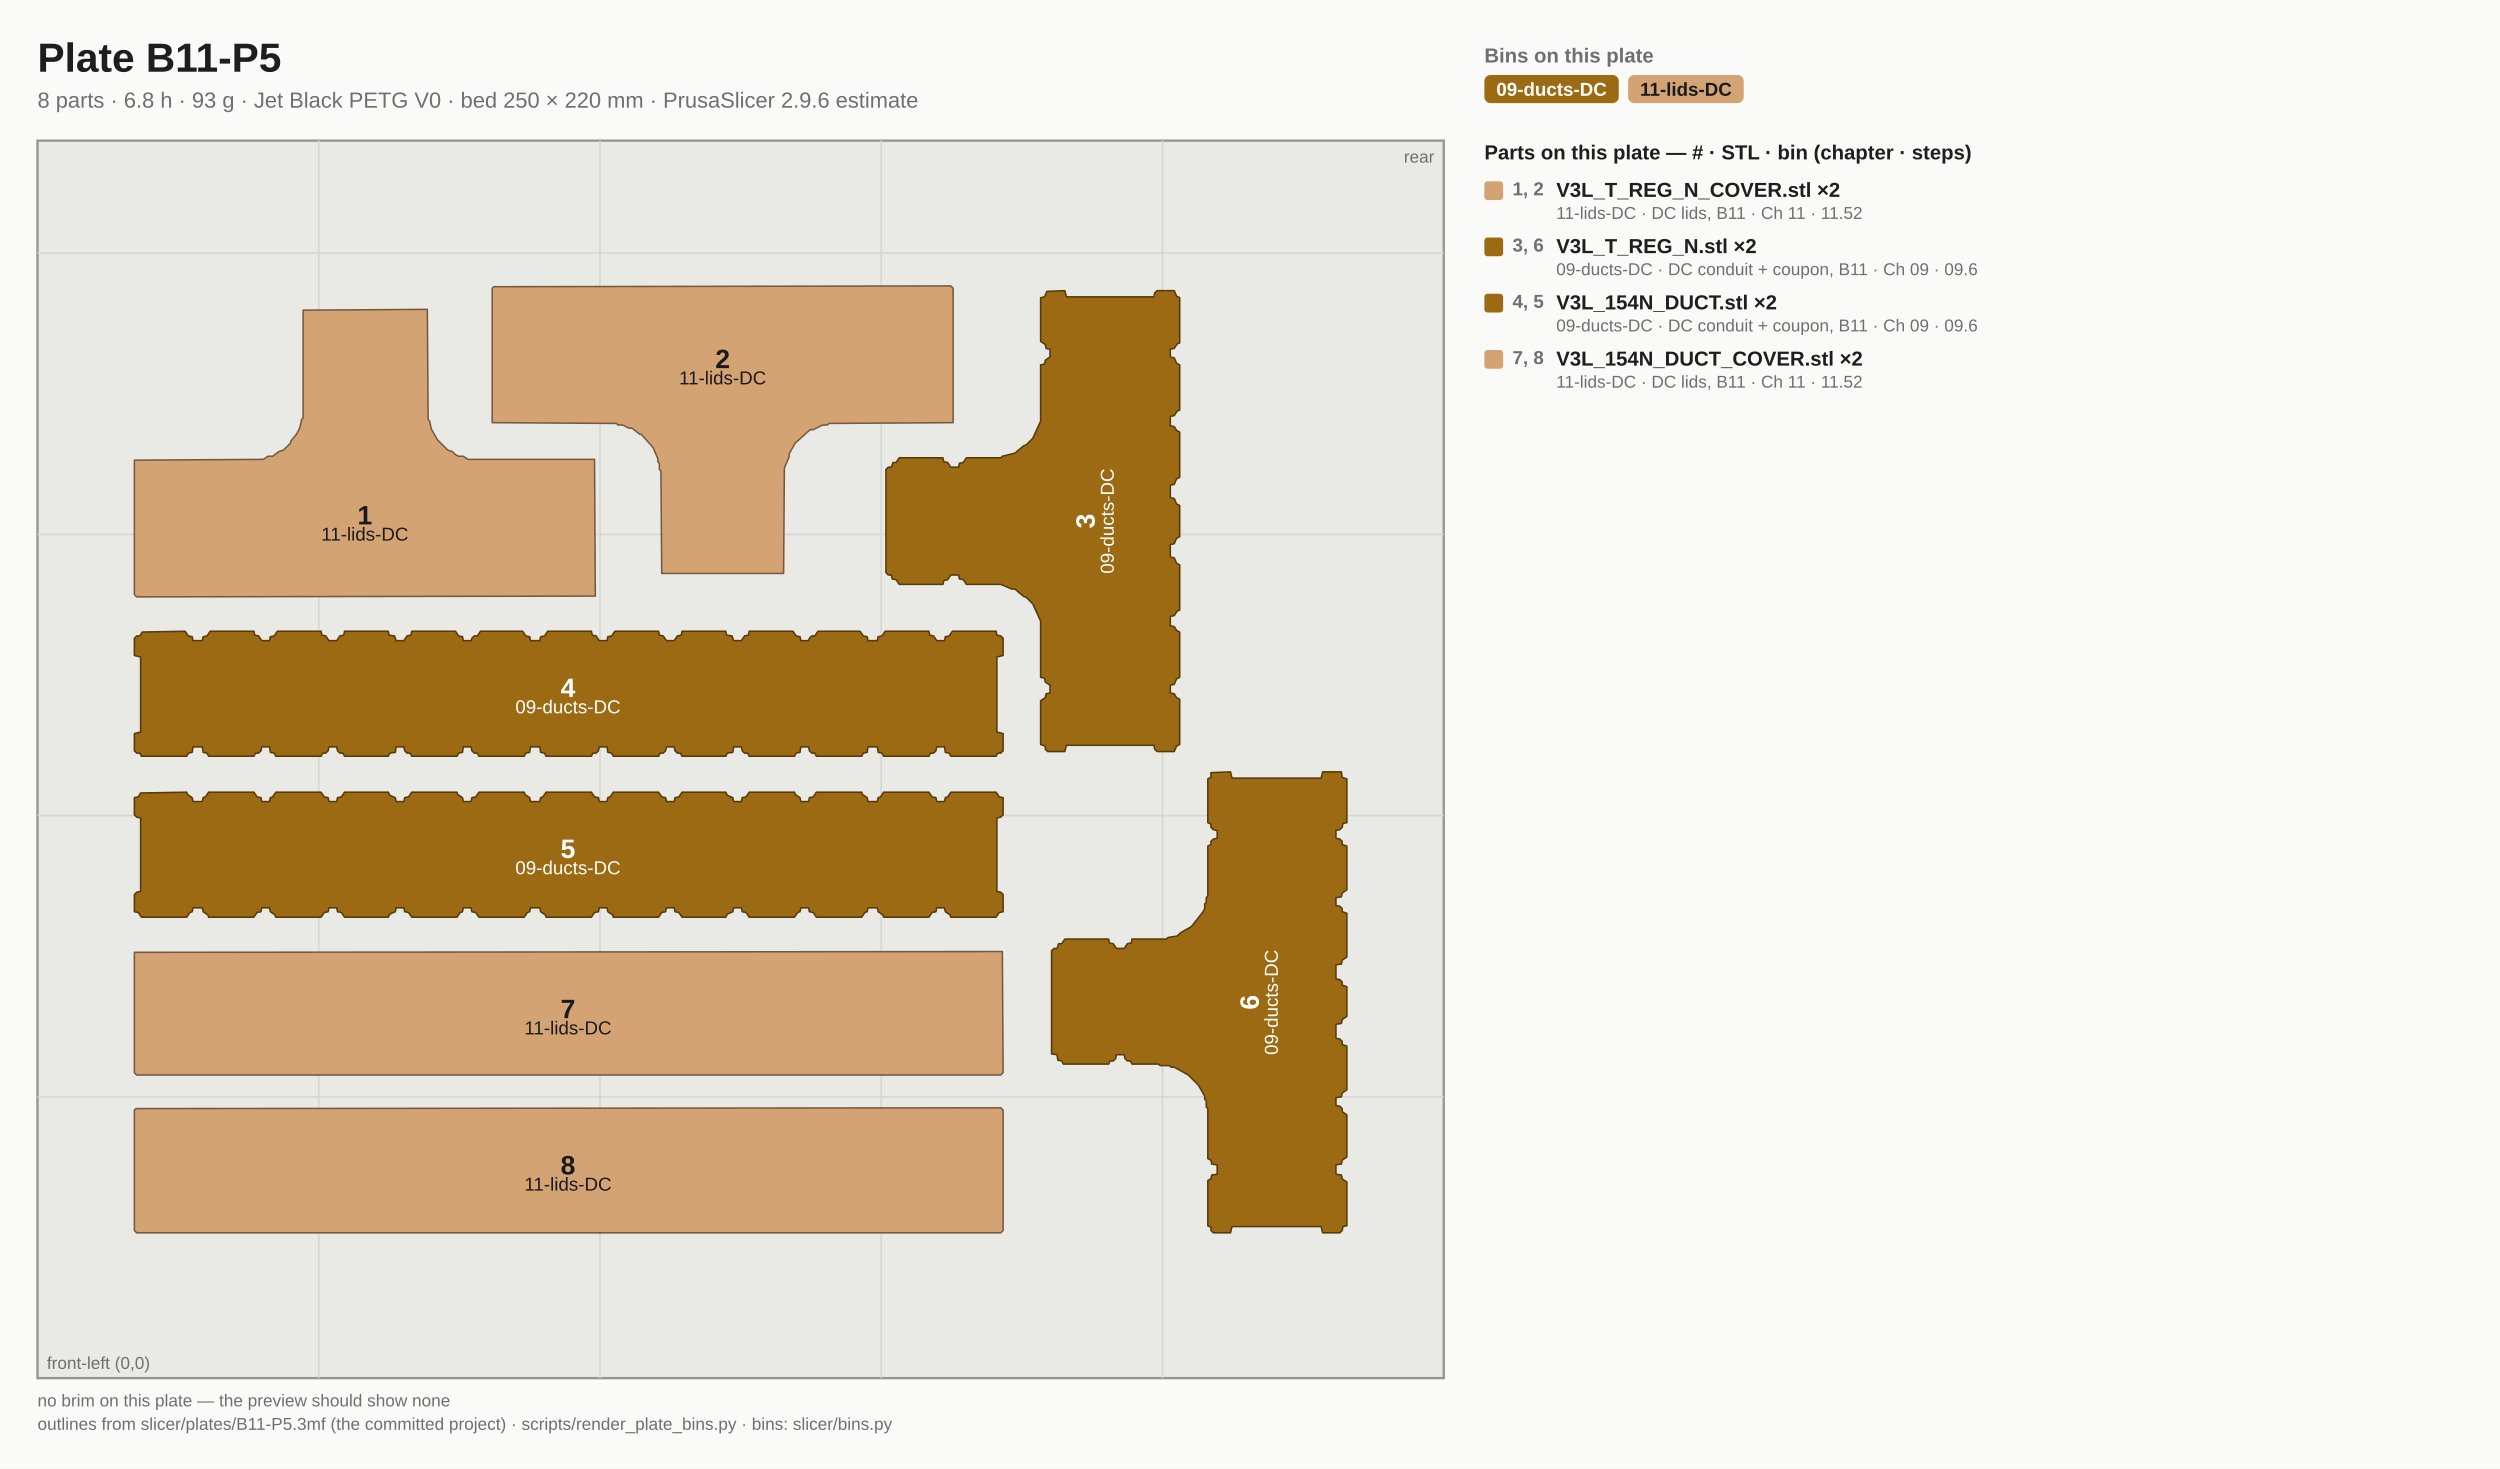
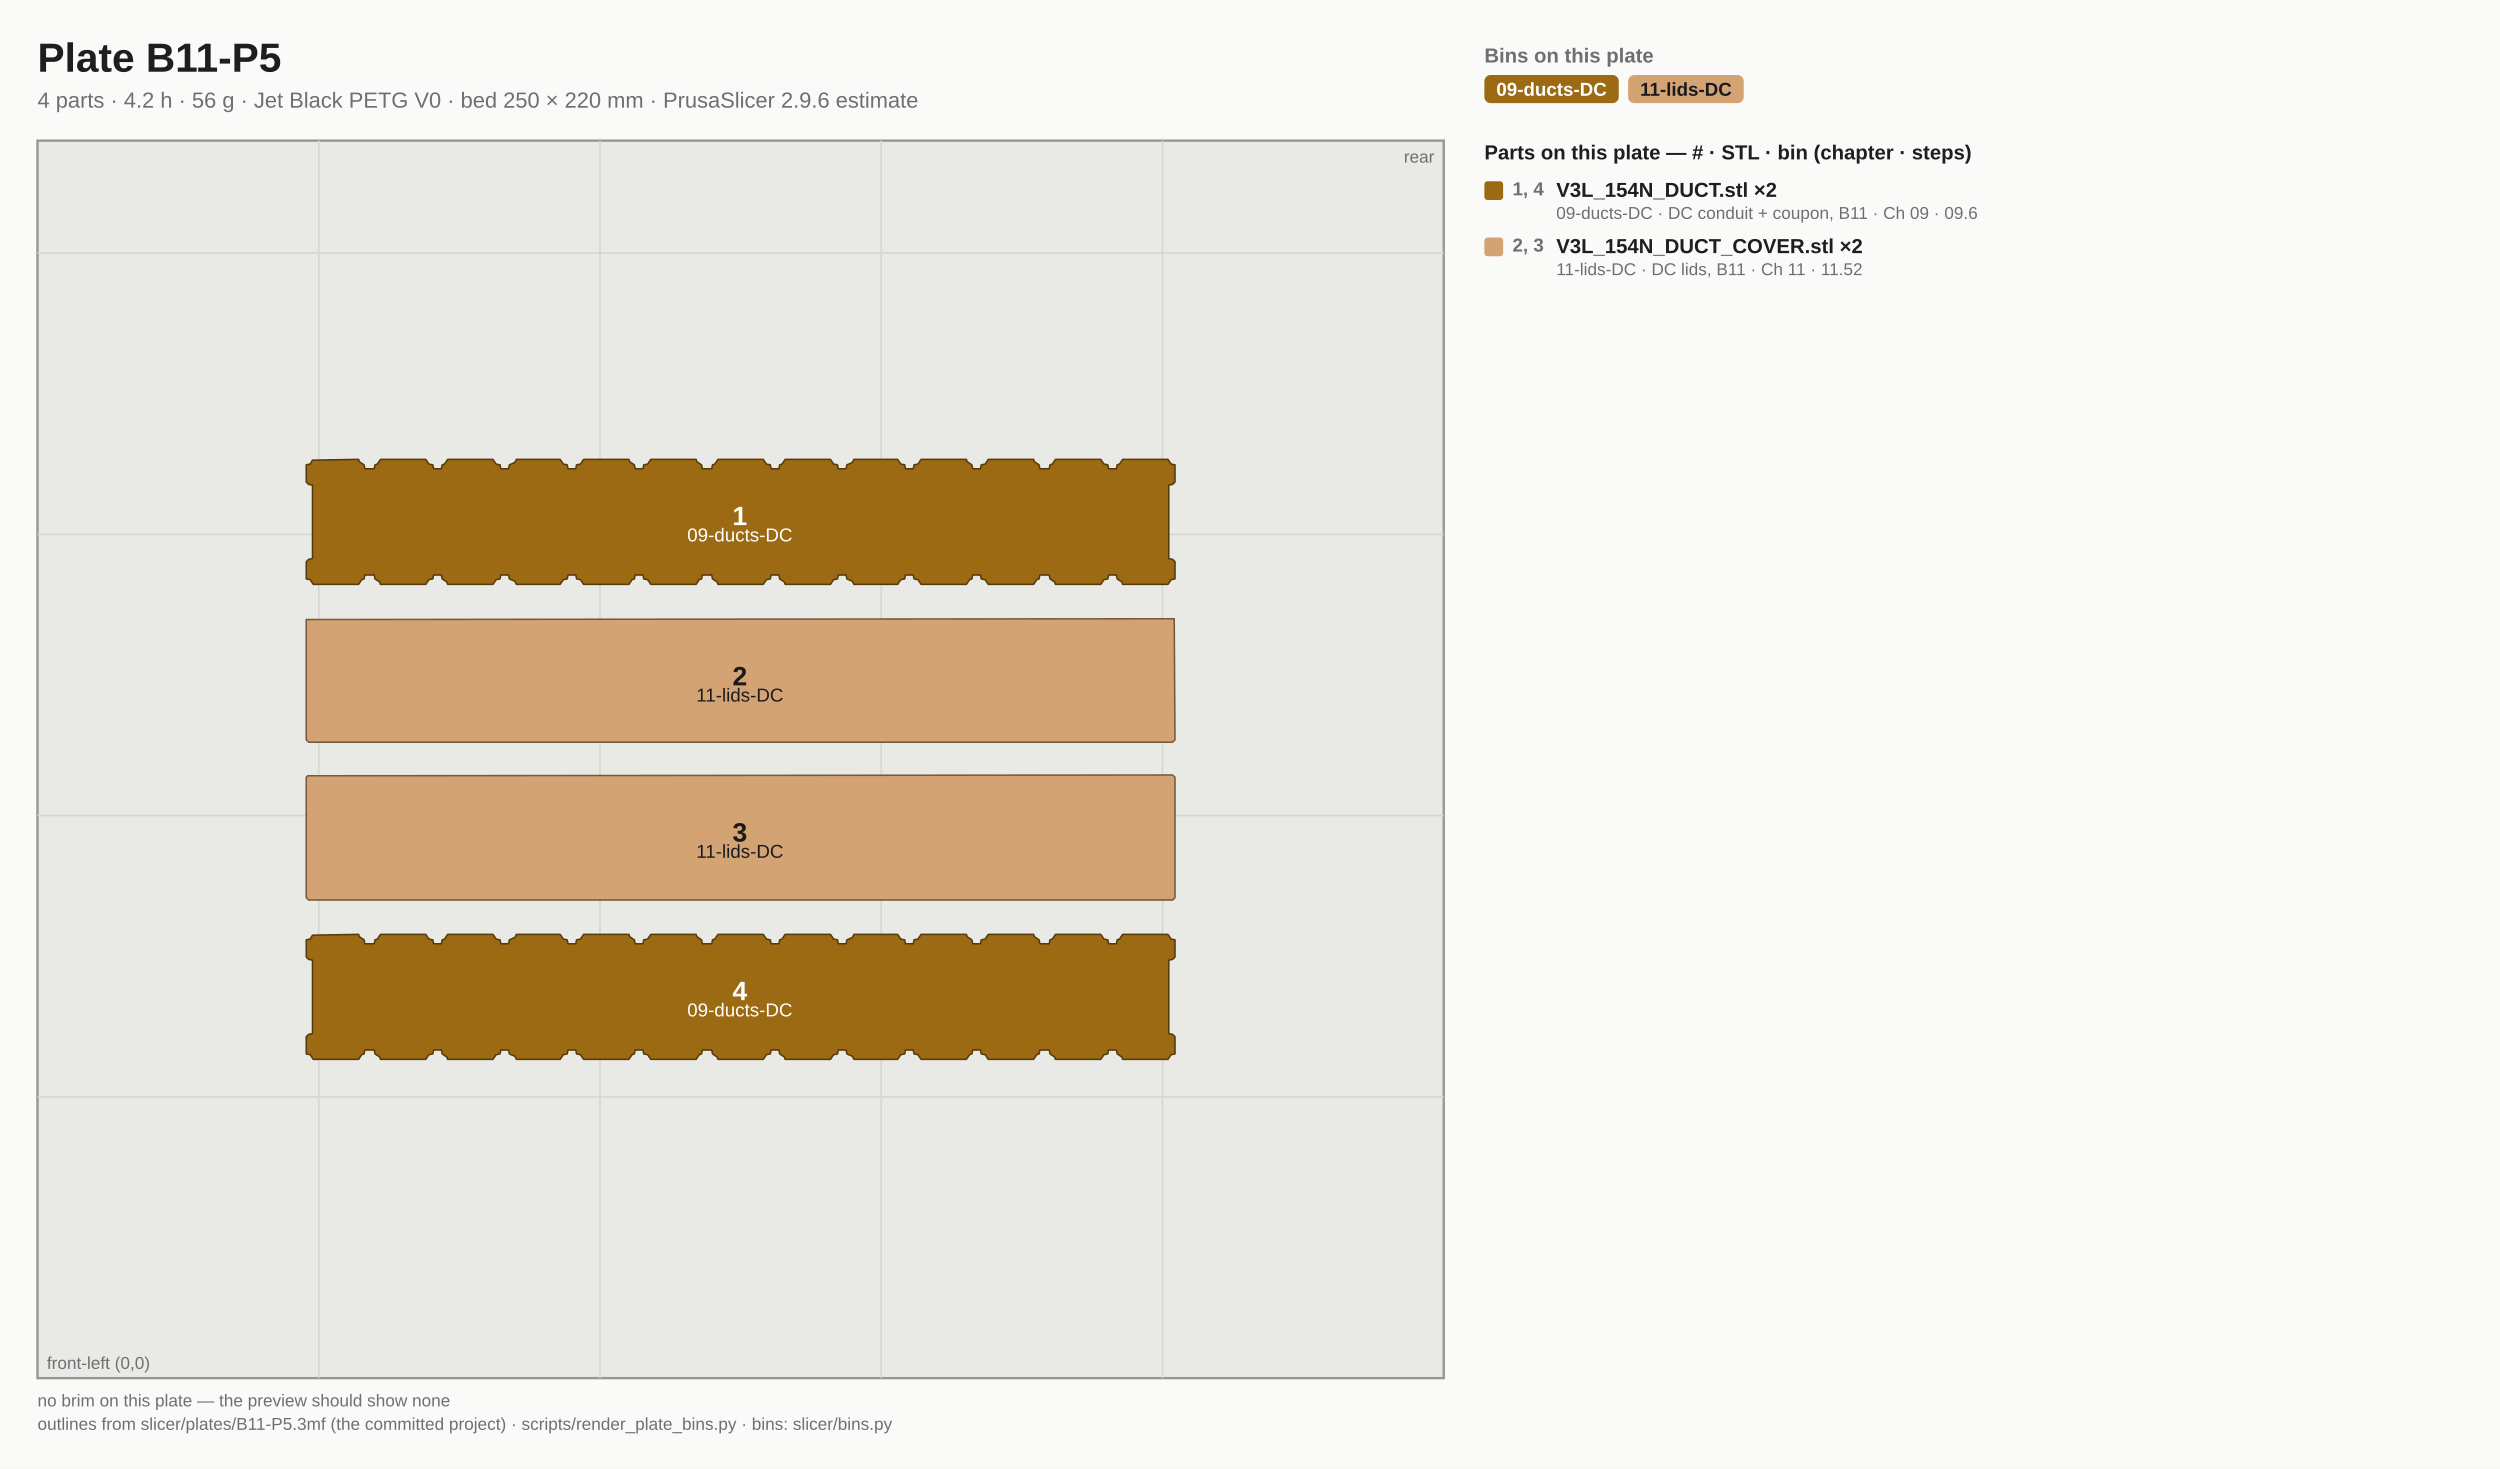
<svg xmlns="http://www.w3.org/2000/svg" width="1600" height="940" viewBox="0 0 1600 940" font-family="Arial, Helvetica, 'DejaVu Sans', sans-serif">
  <rect x="0" y="0" width="1600" height="940" fill="#fafaf9" />
  <text x="24.0" y="45.9" font-size="26" fill="#1e1e20" text-anchor="start" font-weight="bold">Plate B11-P5</text>
-   <text x="24.0" y="68.9" font-size="14" fill="#6e6e73" text-anchor="start">8 parts  ·  6.8 h  ·  93 g  ·  Jet Black PETG V0  ·  bed 250 × 220 mm  ·  PrusaSlicer 2.9.6 estimate</text>
+   <text x="24.0" y="68.9" font-size="14" fill="#6e6e73" text-anchor="start">4 parts  ·  4.2 h  ·  56 g  ·  Jet Black PETG V0  ·  bed 250 × 220 mm  ·  PrusaSlicer 2.9.6 estimate</text>
  <rect x="24.0" y="90.0" width="900.0" height="792.0" fill="#e9e9e6" stroke="#96968f" stroke-width="1.5" />
  <line x1="204.0" y1="90.0" x2="204.0" y2="882.0" stroke="#d5d5d1" stroke-width="1.0" />
  <line x1="384.0" y1="90.0" x2="384.0" y2="882.0" stroke="#d5d5d1" stroke-width="1.0" />
  <line x1="564.0" y1="90.0" x2="564.0" y2="882.0" stroke="#d5d5d1" stroke-width="1.0" />
  <line x1="744.0" y1="90.0" x2="744.0" y2="882.0" stroke="#d5d5d1" stroke-width="1.0" />
  <line x1="24.0" y1="702.0" x2="924.0" y2="702.0" stroke="#d5d5d1" stroke-width="1.0" />
  <line x1="24.0" y1="522.0" x2="924.0" y2="522.0" stroke="#d5d5d1" stroke-width="1.0" />
  <line x1="24.0" y1="342.0" x2="924.0" y2="342.0" stroke="#d5d5d1" stroke-width="1.0" />
  <line x1="24.0" y1="162.0" x2="924.0" y2="162.0" stroke="#d5d5d1" stroke-width="1.0" />
  <text x="30.0" y="876.1" font-size="11" fill="#6e6e73" text-anchor="start">front-left (0,0)</text>
  <text x="918.0" y="104.1" font-size="11" fill="#6e6e73" text-anchor="end">rear</text>
-   <path d="M90.0,507.5 119.5,507.0 120.0,508.5 123.0,510.5 123.5,513.0 129.5,513.0 130.0,510.5 131.5,510.0 133.5,507.0 162.5,507.0 164.5,510.0 167.0,510.5 167.5,513.0 172.5,513.0 173.0,510.5 174.5,510.0 176.5,507.0 205.5,507.0 207.5,510.0 210.0,510.5 210.5,513.0 215.5,513.0 216.0,510.5 218.5,510.0 220.5,507.0 248.5,507.0 249.5,509.0 253.0,510.5 253.5,513.0 258.5,513.0 259.0,510.5 261.5,510.0 263.5,507.0 292.5,507.0 293.0,508.5 296.0,510.5 296.5,513.0 301.5,513.0 302.0,510.5 304.5,510.0 306.5,507.0 335.5,507.0 336.0,508.5 339.0,510.5 339.5,513.0 345.5,513.0 346.0,510.5 347.5,510.0 349.5,507.0 378.5,507.0 380.5,510.0 383.0,510.5 383.5,513.0 388.5,513.0 389.0,510.5 390.5,510.0 392.5,507.0 421.5,507.0 423.5,510.0 426.0,510.5 426.5,513.0 431.5,513.0 432.0,510.5 434.5,510.0 436.5,507.0 464.5,507.0 465.5,509.0 469.0,510.5 469.5,513.0 474.5,513.0 475.0,510.5 477.5,510.0 479.5,507.0 508.5,507.0 509.0,508.5 512.0,510.5 512.5,513.0 517.5,513.0 518.0,510.5 520.5,510.0 522.5,507.0 551.5,507.0 552.0,508.5 555.0,510.5 555.5,513.0 561.5,513.0 562.0,510.5 563.5,510.0 565.5,507.0 594.5,507.0 596.5,510.0 599.0,510.5 599.5,513.0 604.5,513.0 605.0,510.5 606.5,510.0 608.5,507.0 637.5,507.0 639.5,510.0 642.0,510.5 642.0,521.5 640.5,523.0 638.0,523.5 638.0,570.5 640.5,571.0 642.0,572.5 642.0,583.5 639.5,584.0 637.5,587.0 608.5,587.0 608.0,585.5 605.0,583.5 604.5,581.0 599.5,581.0 599.0,583.5 596.5,584.0 594.5,587.0 565.5,587.0 565.0,585.5 562.0,583.5 561.5,581.0 555.5,581.0 555.0,583.5 553.5,584.0 551.5,587.0 522.5,587.0 520.5,584.0 518.0,583.5 517.5,581.0 512.5,581.0 512.0,583.5 510.5,584.0 508.5,587.0 479.5,587.0 477.5,584.0 475.0,583.5 474.5,581.0 469.5,581.0 469.0,583.5 465.5,585.0 464.5,587.0 436.5,587.0 434.5,584.0 432.0,583.5 431.5,581.0 426.5,581.0 426.0,583.5 423.5,584.0 421.5,587.0 392.5,587.0 392.0,585.5 389.0,583.5 388.5,581.0 383.5,581.0 383.0,583.5 380.5,584.0 378.5,587.0 349.5,587.0 349.0,585.5 346.0,583.5 345.5,581.0 339.5,581.0 339.0,583.5 337.5,584.0 335.5,587.0 306.5,587.0 304.5,584.0 302.0,583.5 301.5,581.0 296.5,581.0 296.0,583.5 294.5,584.0 292.5,587.0 263.5,587.0 261.5,584.0 259.0,583.5 258.5,581.0 253.5,581.0 253.0,583.5 249.5,585.0 248.5,587.0 220.5,587.0 218.5,584.0 216.0,583.5 215.5,581.0 210.5,581.0 210.0,583.5 207.5,584.0 205.5,587.0 176.5,587.0 176.0,585.5 173.0,583.5 172.5,581.0 167.5,581.0 167.0,583.5 164.5,584.0 162.5,587.0 133.5,587.0 133.0,585.5 130.0,583.5 129.5,581.0 123.5,581.0 123.0,583.5 121.5,584.0 119.5,587.0 90.5,587.0 88.5,584.0 86.0,583.5 86.0,572.5 87.5,571.0 90.0,570.5 90.0,523.5 87.5,523.0 86.0,521.5 86.0,510.5 88.5,510.0Z" fill-rule="evenodd" fill="#9c6a12" stroke="#563a0a" stroke-width="1.0" stroke-linejoin="round" />
-   <path d="M91.0,404.5 118.5,404.0 120.5,407.0 123.0,407.5 123.5,410.0 129.5,410.0 130.0,407.5 132.5,407.0 134.5,404.0 162.5,404.0 163.0,406.5 165.5,407.0 167.5,410.0 172.5,410.0 173.0,407.5 175.5,407.0 177.5,404.0 205.5,404.0 206.0,406.5 208.5,407.0 210.5,410.0 215.5,410.0 217.5,407.0 220.0,406.5 220.5,404.0 248.5,404.0 249.0,406.5 252.5,407.0 253.5,410.0 258.5,410.0 260.5,407.0 263.0,406.5 263.5,404.0 291.5,404.0 293.5,407.0 296.0,407.5 296.5,410.0 301.5,410.0 302.0,408.5 303.5,407.0 305.5,407.0 307.5,404.0 334.5,404.0 336.5,407.0 339.0,407.5 339.5,410.0 345.5,410.0 346.0,407.5 348.5,407.0 350.5,404.0 378.5,404.0 379.0,406.5 381.5,407.0 383.5,410.0 388.5,410.0 389.0,407.5 391.5,407.0 393.5,404.0 421.5,404.0 422.0,406.5 424.5,407.0 426.5,410.0 431.5,410.0 433.5,407.0 436.0,406.5 436.5,404.0 464.5,404.0 465.0,406.5 468.5,407.0 469.5,410.0 474.5,410.0 476.5,407.0 479.0,406.5 479.5,404.0 507.5,404.0 509.5,407.0 512.0,407.5 512.5,410.0 517.5,410.0 518.0,408.5 519.5,407.0 521.5,407.0 523.5,404.0 550.5,404.0 552.5,407.0 555.0,407.5 555.5,410.0 561.5,410.0 562.0,407.5 564.5,407.0 566.5,404.0 594.5,404.0 595.0,406.5 597.5,407.0 599.5,410.0 604.5,410.0 605.0,407.5 607.5,407.0 609.5,404.0 637.5,404.0 638.0,406.5 640.5,407.0 642.0,408.5 642.0,419.5 638.0,420.5 638.0,468.5 642.0,469.5 642.0,480.5 640.5,482.0 638.5,482.0 637.5,484.0 608.5,484.0 607.5,482.0 605.0,481.5 604.5,478.0 599.5,478.0 599.0,480.5 597.5,482.0 595.5,482.0 594.5,484.0 565.5,484.0 564.5,482.0 562.0,481.5 561.5,478.0 555.5,478.0 555.0,481.5 552.5,482.0 551.5,484.0 522.5,484.0 521.5,482.0 519.5,482.0 518.0,480.5 517.5,478.0 512.5,478.0 512.0,481.5 509.5,482.0 508.5,484.0 479.5,484.0 478.5,482.0 476.5,482.0 475.0,480.5 474.5,478.0 469.5,478.0 469.0,481.5 465.5,482.0 464.5,484.0 436.5,484.0 435.5,482.0 433.5,482.0 432.0,480.5 431.5,478.0 426.5,478.0 426.0,480.5 424.5,482.0 422.5,482.0 421.5,484.0 392.5,484.0 391.5,482.0 389.0,481.5 388.5,478.0 383.5,478.0 383.0,480.5 381.5,482.0 379.5,482.0 378.5,484.0 349.5,484.0 348.5,482.0 346.0,481.5 345.5,478.0 339.5,478.0 339.0,481.5 336.5,482.0 335.5,484.0 306.5,484.0 305.5,482.0 303.5,482.0 302.0,480.5 301.5,478.0 296.5,478.0 296.0,481.5 293.5,482.0 292.5,484.0 263.5,484.0 262.5,482.0 260.5,482.0 259.0,480.5 258.5,478.0 253.5,478.0 253.0,481.5 249.5,482.0 248.5,484.0 220.5,484.0 219.5,482.0 217.5,482.0 216.0,480.5 215.5,478.0 210.5,478.0 210.0,480.5 208.5,482.0 206.5,482.0 205.5,484.0 176.5,484.0 175.5,482.0 173.0,481.5 172.5,478.0 167.5,478.0 167.0,480.5 165.5,482.0 163.5,482.0 162.5,484.0 133.5,484.0 132.5,482.0 130.0,481.5 129.5,478.0 123.5,478.0 123.0,481.5 120.5,482.0 119.5,484.0 90.5,484.0 89.5,482.0 87.5,482.0 86.0,480.5 86.0,469.5 90.0,468.5 90.0,420.5 86.0,419.5 86.0,408.5 87.5,407.0 89.5,407.0Z" fill-rule="evenodd" fill="#9c6a12" stroke="#563a0a" stroke-width="1.0" stroke-linejoin="round" />
-   <path d="M86.0,609.5 641.5,609.0 642.0,686.5 640.5,688.0 87.5,688.0 86.0,686.5Z" fill-rule="evenodd" fill="#d4a373" stroke="#755a3f" stroke-width="1.0" stroke-linejoin="round" />
-   <path d="M87.0,709.5 640.5,709.0 642.0,710.5 642.0,787.5 640.5,789.0 87.5,789.0 86.0,787.5 86.0,710.5Z" fill-rule="evenodd" fill="#d4a373" stroke="#755a3f" stroke-width="1.0" stroke-linejoin="round" />
-   <path d="M670.0,186.5 681.5,186.0 682.5,190.0 738.5,190.0 739.0,187.5 740.5,186.0 751.5,186.0 753.0,189.5 755.0,190.5 755.0,219.5 753.5,220.0 751.5,223.0 749.0,223.5 749.0,228.5 751.5,229.0 753.0,232.5 755.0,233.5 755.0,262.5 753.5,263.0 751.5,266.0 749.0,266.5 749.0,272.5 751.5,273.0 753.0,275.5 755.0,276.5 755.0,305.5 753.0,306.5 751.5,310.0 749.0,310.5 749.0,318.5 751.5,319.0 753.0,322.5 755.0,323.5 755.0,343.5 753.0,344.5 751.5,348.0 749.0,348.5 749.0,356.5 751.5,357.0 753.0,360.5 755.0,361.5 755.0,390.5 753.5,391.0 751.5,394.0 749.0,394.5 749.0,400.5 751.5,401.0 753.0,403.5 755.0,404.5 755.0,433.5 753.0,434.5 751.5,438.0 749.0,438.5 749.0,443.5 751.5,444.0 753.0,446.5 755.0,447.5 755.0,476.5 753.0,477.5 751.5,481.0 740.5,481.0 739.0,479.5 738.5,477.0 682.5,477.0 681.5,481.0 670.5,481.0 669.0,479.5 669.0,477.5 666.0,476.5 666.0,448.5 669.0,446.5 669.5,444.0 672.0,443.5 672.0,438.5 669.0,436.5 668.5,434.0 666.0,433.5 666.0,397.5 661.0,386.5 656.5,382.0 655.5,382.0 649.5,377.0 647.5,377.0 640.5,374.0 618.5,374.0 616.5,371.0 614.0,370.5 613.5,368.0 608.5,368.0 606.5,371.0 604.0,371.5 603.5,374.0 575.5,374.0 573.5,371.0 571.0,370.5 570.5,368.0 568.5,368.0 567.0,366.5 567.0,300.5 568.5,299.0 570.5,299.0 571.5,296.0 573.5,296.0 575.5,293.0 603.5,293.0 604.0,295.5 606.5,296.0 608.5,299.0 613.5,299.0 614.0,296.5 616.5,296.0 618.5,293.0 640.5,293.0 641.5,292.0 649.5,290.0 655.5,285.0 656.5,285.0 661.0,280.5 666.0,269.5 666.0,233.5 668.5,233.0 669.0,230.5 672.0,228.5 672.0,223.5 669.5,223.0 669.0,220.5 666.0,218.5 666.0,190.5 668.5,190.0Z" fill-rule="evenodd" fill="#9c6a12" stroke="#563a0a" stroke-width="1.0" stroke-linejoin="round" />
-   <path d="M775.0,494.5 787.5,494.0 788.5,498.0 845.5,498.0 846.5,494.0 858.5,494.0 859.0,497.5 862.0,498.5 862.0,526.5 859.5,527.0 859.0,529.5 857.5,531.0 855.0,531.5 855.0,536.5 857.5,537.0 859.0,538.5 859.0,540.5 862.0,541.5 862.0,569.5 859.0,571.5 858.5,574.0 855.0,574.5 855.0,579.5 857.5,580.0 859.0,581.5 859.0,583.5 862.0,584.5 862.0,612.5 859.0,614.5 858.5,617.0 855.0,617.5 855.0,626.5 857.5,627.0 859.0,628.5 859.0,630.5 862.0,631.5 862.0,650.5 859.0,652.5 858.5,655.0 855.0,655.5 855.0,664.5 857.5,665.0 859.0,666.5 859.0,668.5 862.0,669.5 862.0,697.5 859.0,699.5 858.5,702.0 855.0,702.5 855.0,707.5 857.5,708.0 859.0,709.5 859.0,711.5 862.0,713.5 862.0,740.5 859.0,742.5 858.5,745.0 855.0,745.5 855.0,751.5 858.5,752.0 859.0,754.5 862.0,756.5 862.0,784.5 859.5,785.0 859.0,787.5 857.5,789.0 846.5,789.0 845.5,785.0 788.5,785.0 787.5,789.0 776.5,789.0 775.0,787.5 775.0,785.5 773.0,784.5 773.0,755.5 775.0,754.5 775.5,752.0 779.0,751.5 779.0,745.5 775.5,745.0 775.0,742.5 773.0,741.5 773.0,709.5 772.0,708.5 772.0,704.5 771.0,703.5 771.0,701.5 767.0,694.5 760.5,688.0 751.5,683.0 749.5,683.0 748.5,682.0 742.5,682.0 741.5,681.0 724.5,681.0 723.5,679.0 721.5,679.0 720.0,677.5 719.5,675.0 714.5,675.0 714.0,677.5 712.5,679.0 710.5,679.0 709.5,681.0 680.5,681.0 679.5,679.0 677.0,678.5 676.5,675.0 673.0,674.5 673.0,608.5 674.5,607.0 676.5,607.0 677.5,604.0 679.5,604.0 681.5,601.0 709.5,601.0 710.0,603.5 712.5,604.0 714.5,607.0 719.5,607.0 721.5,604.0 724.0,603.5 724.5,601.0 746.5,601.0 747.5,600.0 753.5,599.0 755.5,597.0 762.5,593.0 770.0,583.5 771.0,581.5 771.0,578.5 772.0,577.5 772.0,574.5 773.0,573.5 773.0,541.5 775.0,540.5 775.0,538.5 776.5,537.0 779.0,536.5 779.0,531.5 776.5,531.0 775.0,529.5 775.0,527.5 773.0,526.5 773.0,498.5 775.0,497.5Z" fill-rule="evenodd" fill="#9c6a12" stroke="#563a0a" stroke-width="1.0" stroke-linejoin="round" />
-   <path d="M194.0,198.5 273.5,198.0 274.0,268.5 275.0,269.5 276.0,274.5 280.0,281.5 286.5,288.0 289.5,289.0 291.5,291.0 293.5,292.0 296.5,292.0 299.5,294.0 380.5,294.0 381.0,381.5 87.5,382.0 86.0,380.5 86.0,294.5 168.5,294.0 171.5,292.0 174.5,292.0 178.5,289.0 181.5,288.0 186.0,283.5 186.0,282.5 190.0,277.5 192.0,273.5 193.0,268.5 194.0,267.5Z" fill-rule="evenodd" fill="#d4a373" stroke="#755a3f" stroke-width="1.0" stroke-linejoin="round" />
-   <path d="M316.0,183.5 608.5,183.0 610.0,184.5 610.0,270.5 530.5,271.0 529.5,272.0 526.5,272.0 520.5,275.0 518.5,275.0 509.0,283.5 505.0,290.5 505.0,292.5 502.0,299.5 501.5,367.0 423.5,367.0 423.0,301.5 422.0,300.5 422.0,296.5 421.0,295.5 421.0,293.5 418.0,286.5 410.5,278.0 409.5,278.0 404.5,274.0 402.5,274.0 398.5,272.0 395.5,272.0 394.5,271.0 315.0,270.5 315.0,184.5Z" fill-rule="evenodd" fill="#d4a373" stroke="#755a3f" stroke-width="1.0" stroke-linejoin="round" />
-   <text x="363.5" y="751.6" font-size="17" fill="#1a1a1e" text-anchor="middle" font-weight="bold">8</text>
-   <text x="363.5" y="762.0" font-size="12" fill="#1a1a1e" text-anchor="middle">11-lids-DC</text>
-   <text x="363.5" y="651.6" font-size="17" fill="#1a1a1e" text-anchor="middle" font-weight="bold">7</text>
-   <text x="363.5" y="662.0" font-size="12" fill="#1a1a1e" text-anchor="middle">11-lids-DC</text>
-   <text x="363.5" y="549.1" font-size="17" fill="#ffffff" text-anchor="middle" font-weight="bold">5</text>
-   <text x="363.5" y="559.5" font-size="12" fill="#ffffff" text-anchor="middle">09-ducts-DC</text>
-   <text x="363.5" y="446.1" font-size="17" fill="#ffffff" text-anchor="middle" font-weight="bold">4</text>
-   <text x="363.5" y="456.5" font-size="12" fill="#ffffff" text-anchor="middle">09-ducts-DC</text>
-   <text x="233.5" y="335.6" font-size="17" fill="#1a1a1e" text-anchor="middle" font-weight="bold">1</text>
-   <text x="233.5" y="346.0" font-size="12" fill="#1a1a1e" text-anchor="middle">11-lids-DC</text>
-   <text x="462.5" y="235.6" font-size="17" fill="#1a1a1e" text-anchor="middle" font-weight="bold">2</text>
-   <text x="462.5" y="246.0" font-size="12" fill="#1a1a1e" text-anchor="middle">11-lids-DC</text>
-   <text x="694.5" y="339.6" font-size="17" fill="#ffffff" text-anchor="middle" font-weight="bold" transform="rotate(-90 694.5 333.5)">3</text>
-   <text x="708.5" y="337.8" font-size="12" fill="#ffffff" text-anchor="middle" transform="rotate(-90 708.5 333.5)">09-ducts-DC</text>
-   <text x="799.5" y="647.6" font-size="17" fill="#ffffff" text-anchor="middle" font-weight="bold" transform="rotate(-90 799.5 641.5)">6</text>
-   <text x="813.5" y="645.8" font-size="12" fill="#ffffff" text-anchor="middle" transform="rotate(-90 813.5 641.5)">09-ducts-DC</text>
+   <path d="M200.0,598.5 229.5,598.0 230.0,599.5 233.0,601.5 233.5,604.0 239.5,604.0 240.0,601.5 241.5,601.0 243.5,598.0 272.5,598.0 274.5,601.0 277.0,601.5 277.5,604.0 282.5,604.0 283.0,601.5 284.5,601.0 286.5,598.0 315.5,598.0 317.5,601.0 320.0,601.5 320.5,604.0 325.5,604.0 326.0,601.5 329.5,600.0 330.5,598.0 358.5,598.0 360.5,601.0 363.0,601.5 363.5,604.0 368.5,604.0 369.0,601.5 371.5,601.0 373.5,598.0 402.5,598.0 403.0,599.5 406.0,601.5 406.5,604.0 411.5,604.0 412.0,601.5 414.5,601.0 416.5,598.0 445.5,598.0 446.0,599.5 449.0,601.5 449.5,604.0 455.5,604.0 456.0,601.5 457.5,601.0 459.5,598.0 488.5,598.0 490.5,601.0 493.0,601.5 493.5,604.0 498.5,604.0 499.0,601.5 500.5,601.0 502.5,598.0 531.5,598.0 533.5,601.0 536.0,601.5 536.5,604.0 541.5,604.0 542.0,601.5 545.5,600.0 546.5,598.0 574.5,598.0 576.5,601.0 579.0,601.5 579.5,604.0 584.5,604.0 585.0,601.5 587.5,601.0 589.5,598.0 618.5,598.0 619.0,599.5 622.0,601.5 622.5,604.0 627.5,604.0 628.0,601.5 630.5,601.0 632.5,598.0 661.5,598.0 662.0,599.5 665.0,601.5 665.5,604.0 671.5,604.0 672.0,601.5 673.5,601.0 675.5,598.0 704.5,598.0 706.5,601.0 709.0,601.5 709.5,604.0 714.5,604.0 715.0,601.5 716.5,601.0 718.5,598.0 747.5,598.0 749.5,601.0 752.0,601.5 752.0,612.5 750.5,614.0 748.0,614.5 748.0,661.5 750.5,662.0 752.0,663.5 752.0,674.5 749.5,675.0 747.5,678.0 718.5,678.0 718.0,676.5 715.0,674.5 714.5,672.0 709.5,672.0 709.0,674.5 706.5,675.0 704.5,678.0 675.5,678.0 675.0,676.5 672.0,674.5 671.5,672.0 665.5,672.0 665.0,674.5 663.5,675.0 661.5,678.0 632.5,678.0 630.5,675.0 628.0,674.5 627.5,672.0 622.5,672.0 622.0,674.5 620.5,675.0 618.5,678.0 589.5,678.0 587.5,675.0 585.0,674.5 584.5,672.0 579.5,672.0 579.0,674.5 576.5,675.0 574.5,678.0 546.5,678.0 545.5,676.0 542.0,674.5 541.5,672.0 536.5,672.0 536.0,674.5 533.5,675.0 531.5,678.0 502.5,678.0 502.0,676.5 499.0,674.5 498.5,672.0 493.5,672.0 493.0,674.5 490.5,675.0 488.5,678.0 459.5,678.0 459.0,676.5 456.0,674.5 455.5,672.0 449.5,672.0 449.0,674.5 447.5,675.0 445.5,678.0 416.5,678.0 414.5,675.0 412.0,674.5 411.5,672.0 406.5,672.0 406.0,674.5 404.5,675.0 402.5,678.0 373.5,678.0 371.5,675.0 369.0,674.5 368.5,672.0 363.5,672.0 363.0,674.5 360.5,675.0 358.5,678.0 330.5,678.0 329.5,676.0 326.0,674.5 325.5,672.0 320.5,672.0 320.0,674.5 317.5,675.0 315.5,678.0 286.5,678.0 286.0,676.5 283.0,674.5 282.5,672.0 277.5,672.0 277.0,674.5 274.5,675.0 272.5,678.0 243.5,678.0 243.0,676.5 240.0,674.5 239.5,672.0 233.5,672.0 233.0,674.5 231.5,675.0 229.5,678.0 200.5,678.0 198.5,675.0 196.0,674.5 196.0,663.5 197.5,662.0 200.0,661.5 200.0,614.5 197.5,614.0 196.0,612.5 196.0,601.5 198.5,601.0Z" fill-rule="evenodd" fill="#9c6a12" stroke="#563a0a" stroke-width="1.0" stroke-linejoin="round" />
+   <path d="M200.0,294.5 229.5,294.0 230.0,295.5 233.0,297.5 233.5,300.0 239.5,300.0 240.0,297.5 241.5,297.0 243.5,294.0 272.5,294.0 274.5,297.0 277.0,297.5 277.5,300.0 282.5,300.0 283.0,297.5 284.5,297.0 286.5,294.0 315.5,294.0 317.5,297.0 320.0,297.5 320.5,300.0 325.5,300.0 326.0,297.5 329.5,296.0 330.5,294.0 358.5,294.0 360.5,297.0 363.0,297.5 363.5,300.0 368.5,300.0 369.0,297.5 371.5,297.0 373.5,294.0 402.5,294.0 403.0,295.5 406.0,297.5 406.5,300.0 411.5,300.0 412.0,297.5 414.5,297.0 416.5,294.0 445.5,294.0 446.0,295.5 449.0,297.5 449.5,300.0 455.5,300.0 456.0,297.5 457.5,297.0 459.5,294.0 488.5,294.0 490.5,297.0 493.0,297.5 493.5,300.0 498.5,300.0 499.0,297.5 500.5,297.0 502.5,294.0 531.5,294.0 533.5,297.0 536.0,297.5 536.5,300.0 541.5,300.0 542.0,297.5 545.5,296.0 546.5,294.0 574.5,294.0 576.5,297.0 579.0,297.5 579.5,300.0 584.5,300.0 585.0,297.5 587.5,297.0 589.5,294.0 618.5,294.0 619.0,295.5 622.0,297.5 622.5,300.0 627.5,300.0 628.0,297.5 630.5,297.0 632.5,294.0 661.5,294.0 662.0,295.5 665.0,297.5 665.5,300.0 671.5,300.0 672.0,297.5 673.5,297.0 675.5,294.0 704.5,294.0 706.5,297.0 709.0,297.5 709.5,300.0 714.5,300.0 715.0,297.5 716.5,297.0 718.5,294.0 747.5,294.0 749.5,297.0 752.0,297.5 752.0,308.5 750.5,310.0 748.0,310.5 748.0,357.5 750.5,358.0 752.0,359.5 752.0,370.5 749.5,371.0 747.5,374.0 718.5,374.0 718.0,372.5 715.0,370.5 714.5,368.0 709.5,368.0 709.0,370.5 706.5,371.0 704.5,374.0 675.5,374.0 675.0,372.5 672.0,370.5 671.5,368.0 665.5,368.0 665.0,370.5 663.5,371.0 661.5,374.0 632.5,374.0 630.5,371.0 628.0,370.5 627.5,368.0 622.5,368.0 622.0,370.5 620.5,371.0 618.5,374.0 589.5,374.0 587.5,371.0 585.0,370.5 584.5,368.0 579.5,368.0 579.0,370.5 576.5,371.0 574.5,374.0 546.5,374.0 545.5,372.0 542.0,370.5 541.5,368.0 536.5,368.0 536.0,370.5 533.5,371.0 531.5,374.0 502.5,374.0 502.0,372.5 499.0,370.5 498.5,368.0 493.5,368.0 493.0,370.5 490.5,371.0 488.5,374.0 459.5,374.0 459.0,372.5 456.0,370.5 455.5,368.0 449.5,368.0 449.0,370.5 447.5,371.0 445.5,374.0 416.5,374.0 414.5,371.0 412.0,370.5 411.5,368.0 406.5,368.0 406.0,370.5 404.5,371.0 402.5,374.0 373.5,374.0 371.5,371.0 369.0,370.5 368.5,368.0 363.5,368.0 363.0,370.5 360.5,371.0 358.5,374.0 330.5,374.0 329.5,372.0 326.0,370.5 325.5,368.0 320.5,368.0 320.0,370.5 317.5,371.0 315.5,374.0 286.5,374.0 286.0,372.5 283.0,370.5 282.5,368.0 277.5,368.0 277.0,370.5 274.5,371.0 272.5,374.0 243.5,374.0 243.0,372.5 240.0,370.5 239.5,368.0 233.5,368.0 233.0,370.5 231.5,371.0 229.5,374.0 200.5,374.0 198.5,371.0 196.0,370.5 196.0,359.5 197.5,358.0 200.0,357.5 200.0,310.5 197.5,310.0 196.0,308.5 196.0,297.5 198.5,297.0Z" fill-rule="evenodd" fill="#9c6a12" stroke="#563a0a" stroke-width="1.0" stroke-linejoin="round" />
+   <path d="M197.0,496.5 750.5,496.0 752.0,497.5 752.0,574.5 750.5,576.0 197.5,576.0 196.0,574.5 196.0,497.5Z" fill-rule="evenodd" fill="#d4a373" stroke="#755a3f" stroke-width="1.0" stroke-linejoin="round" />
+   <path d="M196.0,396.5 751.5,396.0 752.0,473.5 750.5,475.0 197.5,475.0 196.0,473.5Z" fill-rule="evenodd" fill="#d4a373" stroke="#755a3f" stroke-width="1.0" stroke-linejoin="round" />
+   <text x="473.5" y="538.6" font-size="17" fill="#1a1a1e" text-anchor="middle" font-weight="bold">3</text>
+   <text x="473.5" y="549.0" font-size="12" fill="#1a1a1e" text-anchor="middle">11-lids-DC</text>
+   <text x="473.5" y="438.6" font-size="17" fill="#1a1a1e" text-anchor="middle" font-weight="bold">2</text>
+   <text x="473.5" y="449.0" font-size="12" fill="#1a1a1e" text-anchor="middle">11-lids-DC</text>
+   <text x="473.5" y="640.1" font-size="17" fill="#ffffff" text-anchor="middle" font-weight="bold">4</text>
+   <text x="473.5" y="650.5" font-size="12" fill="#ffffff" text-anchor="middle">09-ducts-DC</text>
+   <text x="473.5" y="336.1" font-size="17" fill="#ffffff" text-anchor="middle" font-weight="bold">1</text>
+   <text x="473.5" y="346.5" font-size="12" fill="#ffffff" text-anchor="middle">09-ducts-DC</text>
  <text x="950.0" y="40.0" font-size="13" fill="#6e6e73" text-anchor="start" font-weight="bold">Bins on this plate</text>
  <rect x="950.0" y="48.0" width="86.0" height="18.0" rx="4.0" fill="#9c6a12" />
  <text x="993.0" y="61.3" font-size="12" fill="#ffffff" text-anchor="middle" font-weight="bold">09-ducts-DC</text>
  <rect x="1042.0" y="48.0" width="74.0" height="18.0" rx="4.0" fill="#d4a373" />
  <text x="1079.0" y="61.3" font-size="12" fill="#1a1a1e" text-anchor="middle" font-weight="bold">11-lids-DC</text>
  <text x="950.0" y="102.0" font-size="13" fill="#1e1e20" text-anchor="start" font-weight="bold">Parts on this plate  —  # · STL · bin (chapter · steps)</text>
-   <rect x="950.0" y="116.0" width="12.0" height="12.0" rx="2.0" fill="#d4a373" />
-   <text x="968.0" y="125.0" font-size="12" fill="#6e6e73" text-anchor="start" font-weight="bold">1, 2</text>
-   <text x="996.0" y="126.0" font-size="13" fill="#1e1e20" text-anchor="start" font-weight="bold">V3L_T_REG_N_COVER.stl  ×2</text>
-   <text x="996.0" y="140.1" font-size="11" fill="#6e6e73" text-anchor="start">11-lids-DC · DC lids, B11 · Ch 11 · 11.52</text>
-   <rect x="950.0" y="152.0" width="12.0" height="12.0" rx="2.0" fill="#9c6a12" />
-   <text x="968.0" y="161.0" font-size="12" fill="#6e6e73" text-anchor="start" font-weight="bold">3, 6</text>
-   <text x="996.0" y="162.0" font-size="13" fill="#1e1e20" text-anchor="start" font-weight="bold">V3L_T_REG_N.stl  ×2</text>
-   <text x="996.0" y="176.1" font-size="11" fill="#6e6e73" text-anchor="start">09-ducts-DC · DC conduit + coupon, B11 · Ch 09 · 09.6</text>
-   <rect x="950.0" y="188.0" width="12.0" height="12.0" rx="2.0" fill="#9c6a12" />
-   <text x="968.0" y="197.0" font-size="12" fill="#6e6e73" text-anchor="start" font-weight="bold">4, 5</text>
-   <text x="996.0" y="198.0" font-size="13" fill="#1e1e20" text-anchor="start" font-weight="bold">V3L_154N_DUCT.stl  ×2</text>
-   <text x="996.0" y="212.1" font-size="11" fill="#6e6e73" text-anchor="start">09-ducts-DC · DC conduit + coupon, B11 · Ch 09 · 09.6</text>
-   <rect x="950.0" y="224.0" width="12.0" height="12.0" rx="2.0" fill="#d4a373" />
-   <text x="968.0" y="233.0" font-size="12" fill="#6e6e73" text-anchor="start" font-weight="bold">7, 8</text>
-   <text x="996.0" y="234.0" font-size="13" fill="#1e1e20" text-anchor="start" font-weight="bold">V3L_154N_DUCT_COVER.stl  ×2</text>
-   <text x="996.0" y="248.1" font-size="11" fill="#6e6e73" text-anchor="start">11-lids-DC · DC lids, B11 · Ch 11 · 11.52</text>
+   <rect x="950.0" y="116.0" width="12.0" height="12.0" rx="2.0" fill="#9c6a12" />
+   <text x="968.0" y="125.0" font-size="12" fill="#6e6e73" text-anchor="start" font-weight="bold">1, 4</text>
+   <text x="996.0" y="126.0" font-size="13" fill="#1e1e20" text-anchor="start" font-weight="bold">V3L_154N_DUCT.stl  ×2</text>
+   <text x="996.0" y="140.1" font-size="11" fill="#6e6e73" text-anchor="start">09-ducts-DC · DC conduit + coupon, B11 · Ch 09 · 09.6</text>
+   <rect x="950.0" y="152.0" width="12.0" height="12.0" rx="2.0" fill="#d4a373" />
+   <text x="968.0" y="161.0" font-size="12" fill="#6e6e73" text-anchor="start" font-weight="bold">2, 3</text>
+   <text x="996.0" y="162.0" font-size="13" fill="#1e1e20" text-anchor="start" font-weight="bold">V3L_154N_DUCT_COVER.stl  ×2</text>
+   <text x="996.0" y="176.1" font-size="11" fill="#6e6e73" text-anchor="start">11-lids-DC · DC lids, B11 · Ch 11 · 11.52</text>
  <text x="24.0" y="900.1" font-size="11" fill="#6e6e73" text-anchor="start">no brim on this plate — the preview should show none</text>
  <text x="24.0" y="915.1" font-size="11" fill="#6e6e73" text-anchor="start">outlines from slicer/plates/B11-P5.3mf (the committed project) · scripts/render_plate_bins.py · bins: slicer/bins.py</text>
</svg>
